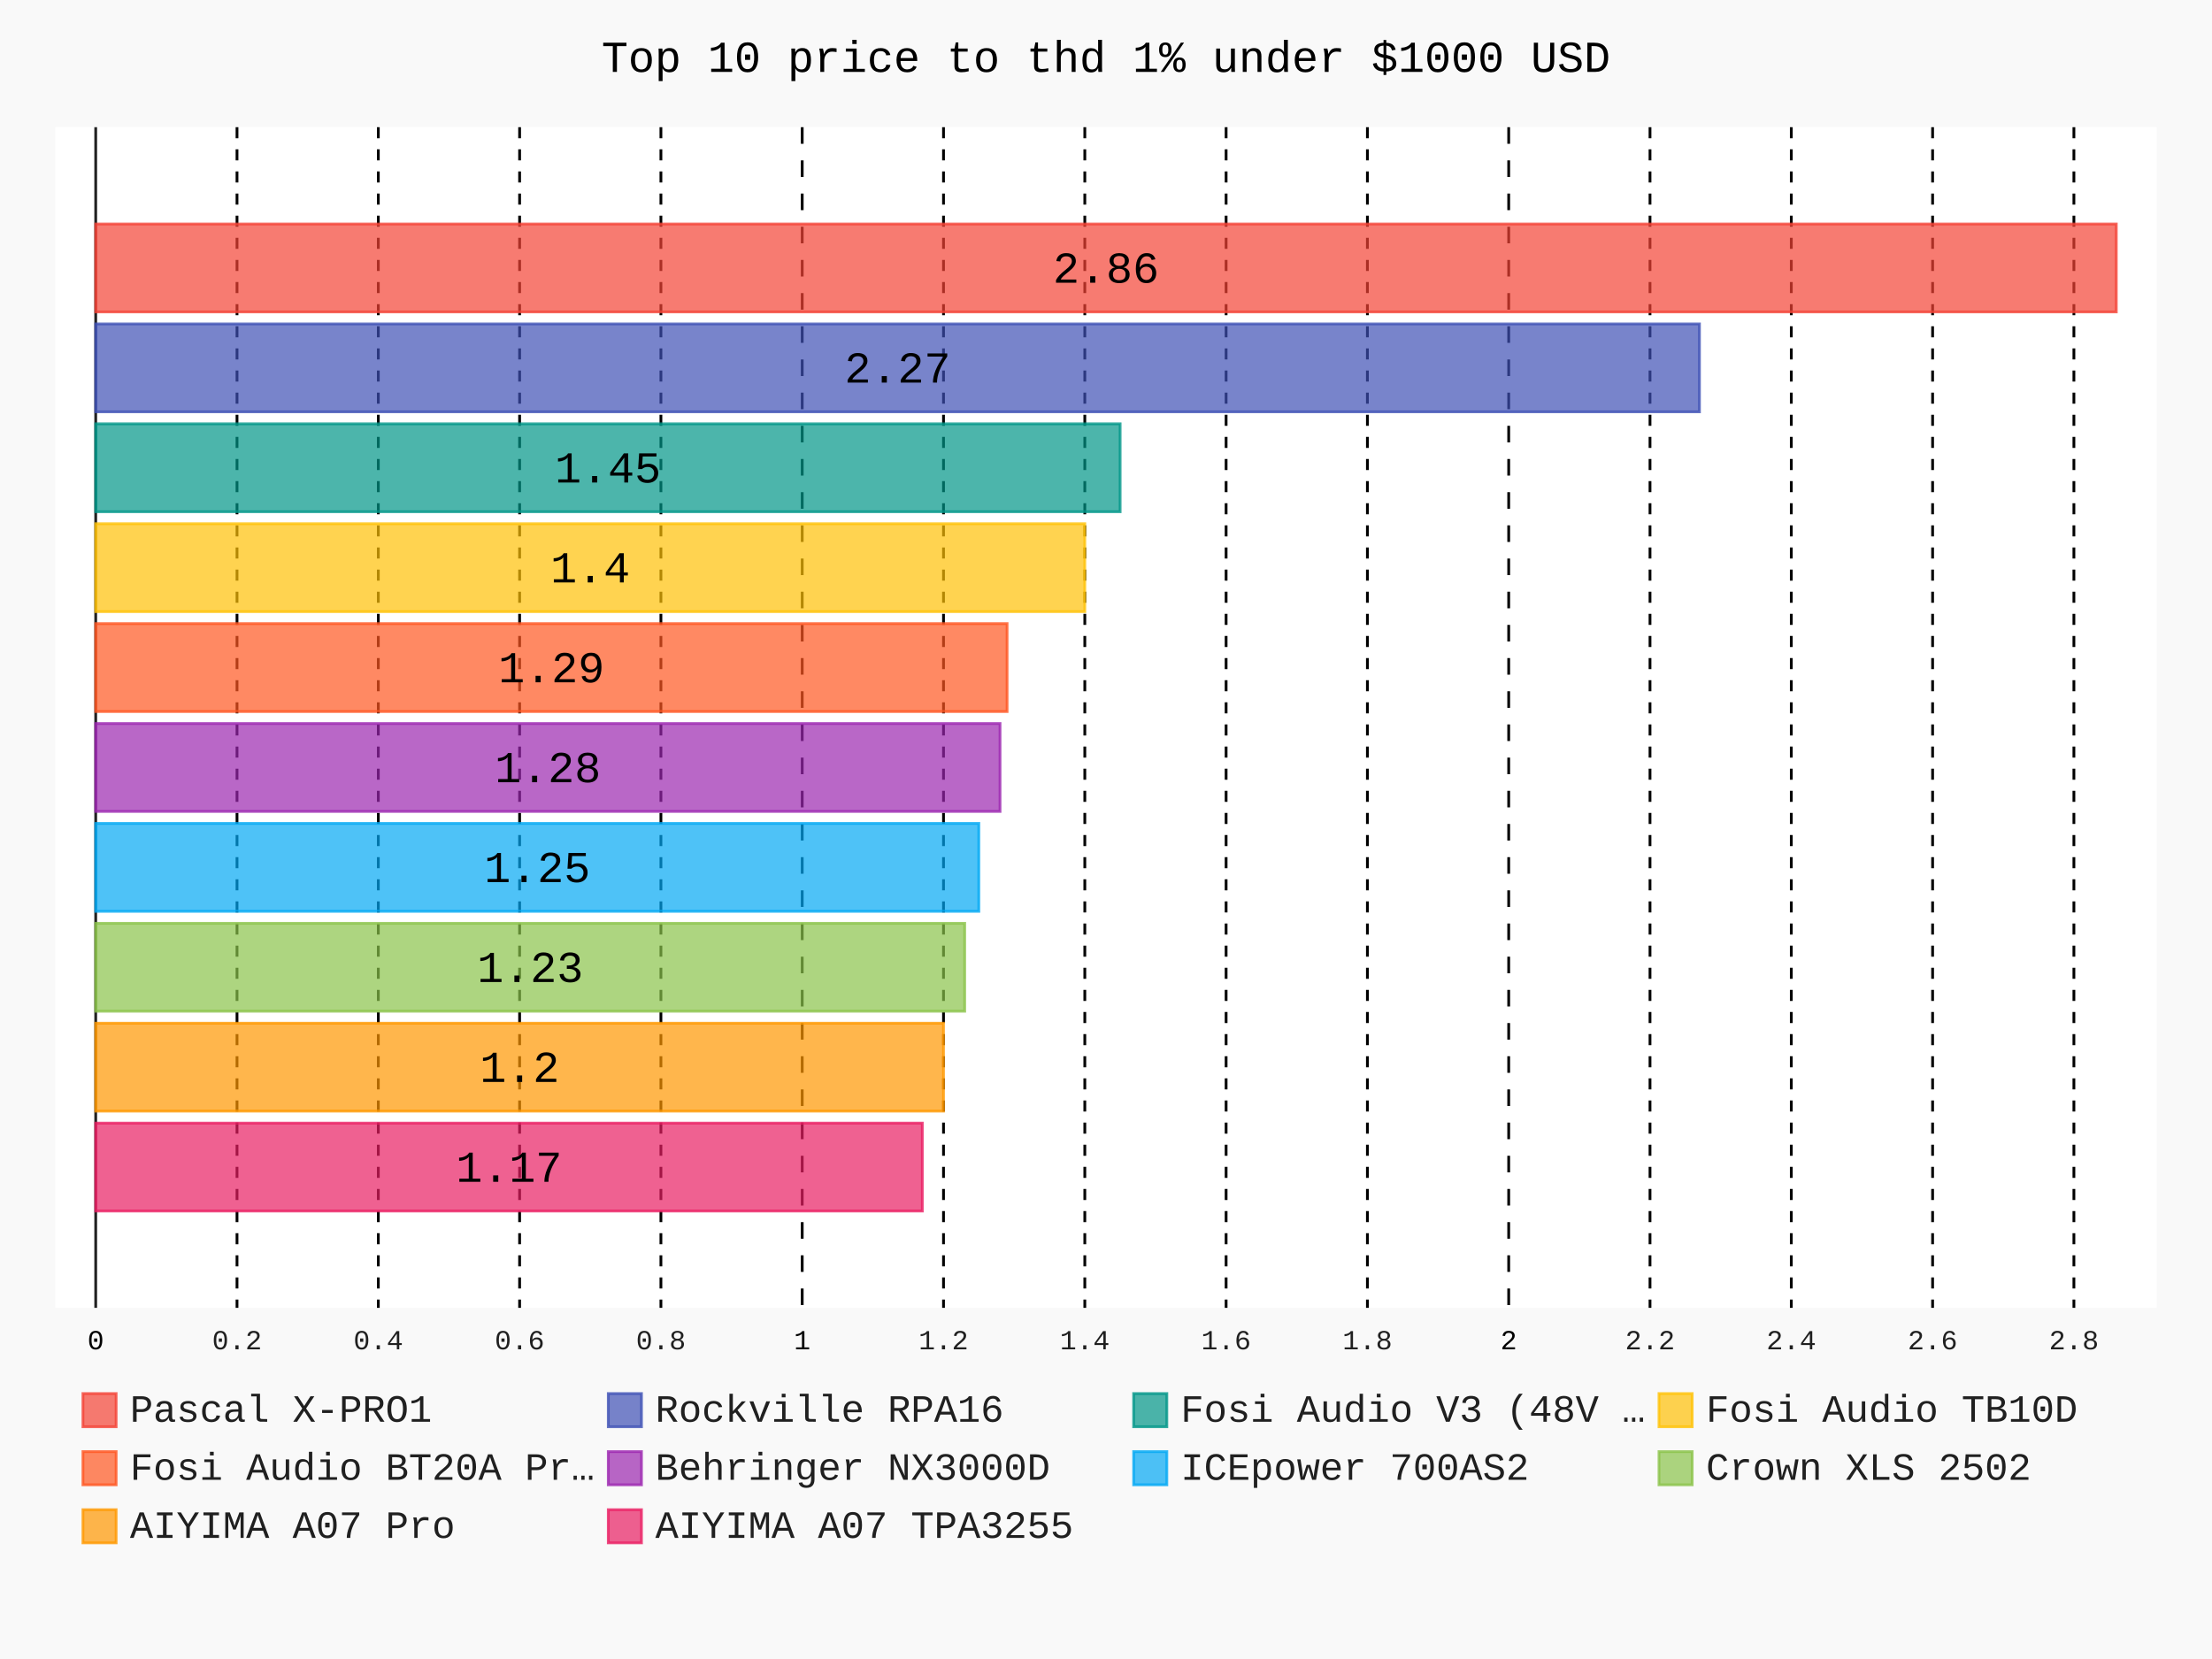
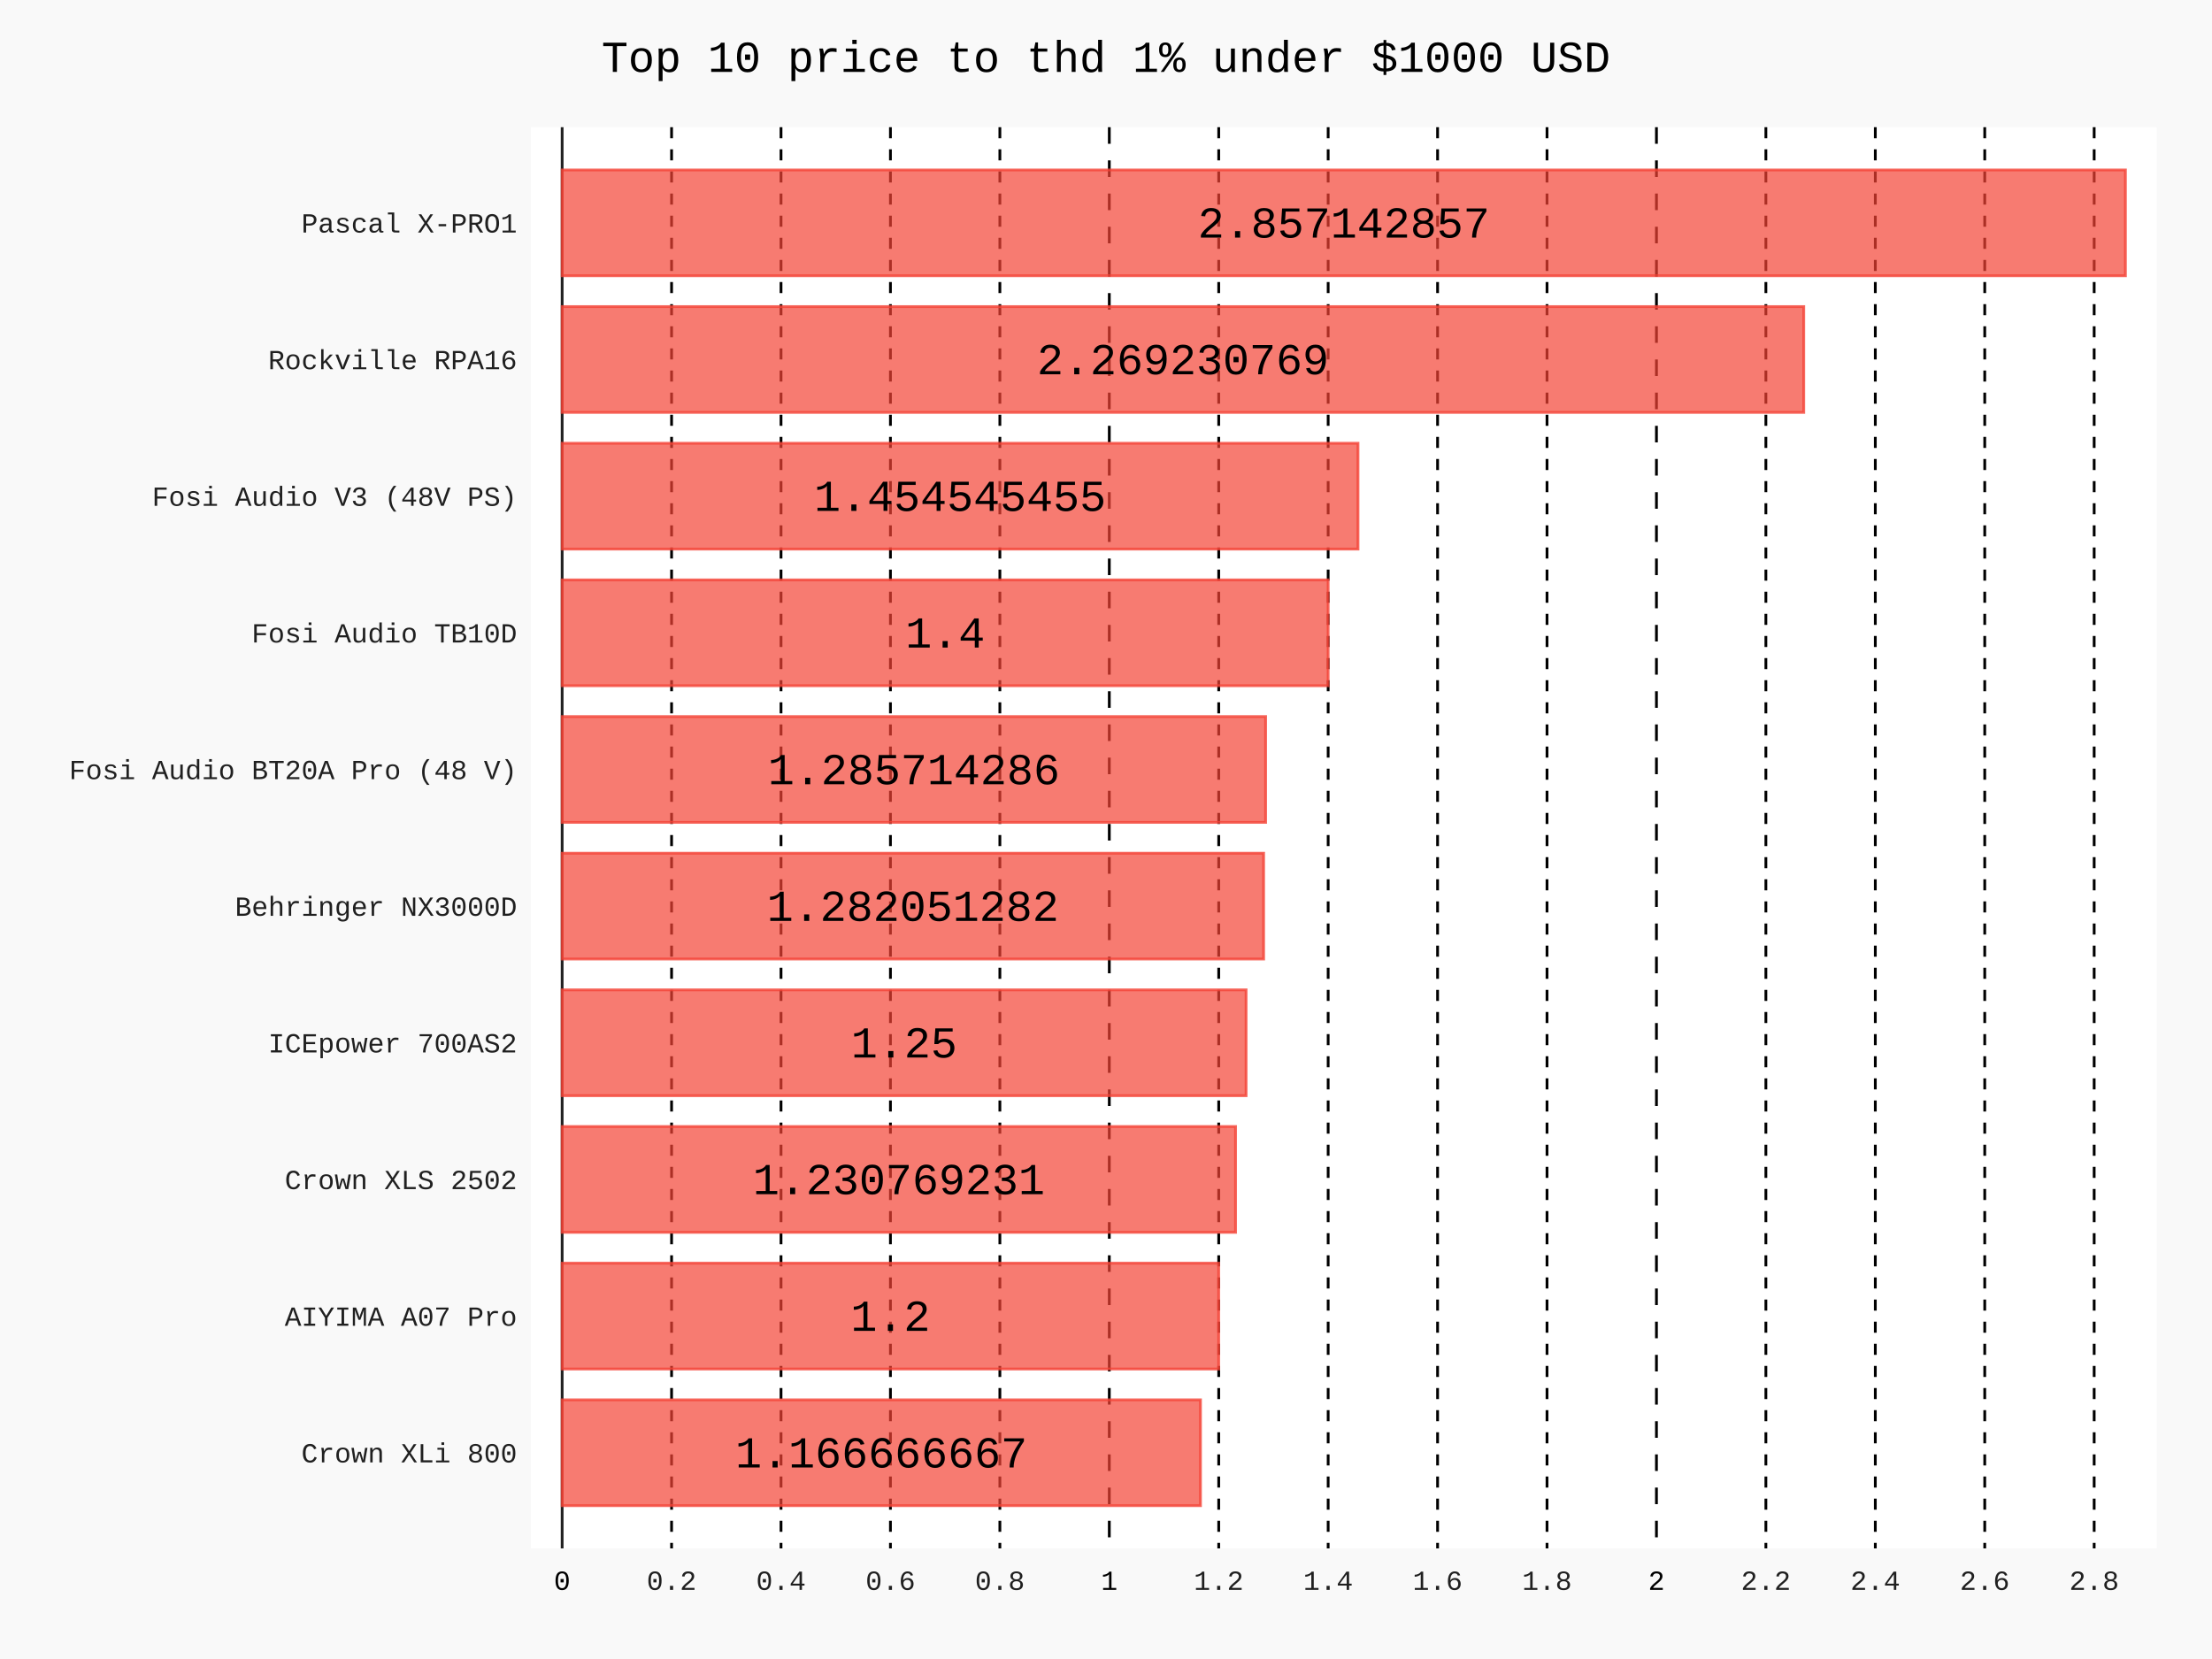
- <svg xmlns="http://www.w3.org/2000/svg" id="chart-aa29a9f0-06e6-412e-9ee0-ce085a791b9f" class="pygal-chart" viewBox="0 0 800 600">
+ <svg xmlns="http://www.w3.org/2000/svg" id="chart-ef578c76-52ea-4d24-8520-3895d2432386" class="pygal-chart" viewBox="0 0 800 600">
  <defs>
-     <style type="text/css">#chart-aa29a9f0-06e6-412e-9ee0-ce085a791b9f{-webkit-user-select:none;-webkit-font-smoothing:antialiased;font-family:Consolas,"Liberation Mono",Menlo,Courier,monospace}#chart-aa29a9f0-06e6-412e-9ee0-ce085a791b9f .title{font-family:Consolas,"Liberation Mono",Menlo,Courier,monospace;font-size:16px}#chart-aa29a9f0-06e6-412e-9ee0-ce085a791b9f .legends .legend text{font-family:Consolas,"Liberation Mono",Menlo,Courier,monospace;font-size:14px}#chart-aa29a9f0-06e6-412e-9ee0-ce085a791b9f .axis text{font-family:Consolas,"Liberation Mono",Menlo,Courier,monospace;font-size:10px}#chart-aa29a9f0-06e6-412e-9ee0-ce085a791b9f .axis text.major{font-family:Consolas,"Liberation Mono",Menlo,Courier,monospace;font-size:10px}#chart-aa29a9f0-06e6-412e-9ee0-ce085a791b9f .text-overlay text.value{font-family:Consolas,"Liberation Mono",Menlo,Courier,monospace;font-size:16px}#chart-aa29a9f0-06e6-412e-9ee0-ce085a791b9f .text-overlay text.label{font-family:Consolas,"Liberation Mono",Menlo,Courier,monospace;font-size:10px}#chart-aa29a9f0-06e6-412e-9ee0-ce085a791b9f .tooltip{font-family:Consolas,"Liberation Mono",Menlo,Courier,monospace;font-size:14px}#chart-aa29a9f0-06e6-412e-9ee0-ce085a791b9f text.no_data{font-family:Consolas,"Liberation Mono",Menlo,Courier,monospace;font-size:64px}
- #chart-aa29a9f0-06e6-412e-9ee0-ce085a791b9f{background-color:rgba(249,249,249,1)}#chart-aa29a9f0-06e6-412e-9ee0-ce085a791b9f path,#chart-aa29a9f0-06e6-412e-9ee0-ce085a791b9f line,#chart-aa29a9f0-06e6-412e-9ee0-ce085a791b9f rect,#chart-aa29a9f0-06e6-412e-9ee0-ce085a791b9f circle{-webkit-transition:150ms;-moz-transition:150ms;transition:150ms}#chart-aa29a9f0-06e6-412e-9ee0-ce085a791b9f .graph &gt; .background{fill:rgba(249,249,249,1)}#chart-aa29a9f0-06e6-412e-9ee0-ce085a791b9f .plot &gt; .background{fill:rgba(255,255,255,1)}#chart-aa29a9f0-06e6-412e-9ee0-ce085a791b9f .graph{fill:rgba(0,0,0,.87)}#chart-aa29a9f0-06e6-412e-9ee0-ce085a791b9f text.no_data{fill:rgba(0,0,0,1)}#chart-aa29a9f0-06e6-412e-9ee0-ce085a791b9f .title{fill:rgba(0,0,0,1)}#chart-aa29a9f0-06e6-412e-9ee0-ce085a791b9f .legends .legend text{fill:rgba(0,0,0,.87)}#chart-aa29a9f0-06e6-412e-9ee0-ce085a791b9f .legends .legend:hover text{fill:rgba(0,0,0,1)}#chart-aa29a9f0-06e6-412e-9ee0-ce085a791b9f .axis .line{stroke:rgba(0,0,0,1)}#chart-aa29a9f0-06e6-412e-9ee0-ce085a791b9f .axis .guide.line{stroke:rgba(0,0,0,.54)}#chart-aa29a9f0-06e6-412e-9ee0-ce085a791b9f .axis .major.line{stroke:rgba(0,0,0,.87)}#chart-aa29a9f0-06e6-412e-9ee0-ce085a791b9f .axis text.major{fill:rgba(0,0,0,1)}#chart-aa29a9f0-06e6-412e-9ee0-ce085a791b9f .axis.y .guides:hover .guide.line,#chart-aa29a9f0-06e6-412e-9ee0-ce085a791b9f .line-graph .axis.x .guides:hover .guide.line,#chart-aa29a9f0-06e6-412e-9ee0-ce085a791b9f .stackedline-graph .axis.x .guides:hover .guide.line,#chart-aa29a9f0-06e6-412e-9ee0-ce085a791b9f .xy-graph .axis.x .guides:hover .guide.line{stroke:rgba(0,0,0,1)}#chart-aa29a9f0-06e6-412e-9ee0-ce085a791b9f .axis .guides:hover text{fill:rgba(0,0,0,1)}#chart-aa29a9f0-06e6-412e-9ee0-ce085a791b9f .reactive{fill-opacity:.7;stroke-opacity:.8;stroke-width:1}#chart-aa29a9f0-06e6-412e-9ee0-ce085a791b9f .ci{stroke:rgba(0,0,0,.87)}#chart-aa29a9f0-06e6-412e-9ee0-ce085a791b9f .reactive.active,#chart-aa29a9f0-06e6-412e-9ee0-ce085a791b9f .active .reactive{fill-opacity:.8;stroke-opacity:.9;stroke-width:4}#chart-aa29a9f0-06e6-412e-9ee0-ce085a791b9f .ci .reactive.active{stroke-width:1.5}#chart-aa29a9f0-06e6-412e-9ee0-ce085a791b9f .series text{fill:rgba(0,0,0,1)}#chart-aa29a9f0-06e6-412e-9ee0-ce085a791b9f .tooltip rect{fill:rgba(255,255,255,1);stroke:rgba(0,0,0,1);-webkit-transition:opacity 150ms;-moz-transition:opacity 150ms;transition:opacity 150ms}#chart-aa29a9f0-06e6-412e-9ee0-ce085a791b9f .tooltip .label{fill:rgba(0,0,0,.87)}#chart-aa29a9f0-06e6-412e-9ee0-ce085a791b9f .tooltip .label{fill:rgba(0,0,0,.87)}#chart-aa29a9f0-06e6-412e-9ee0-ce085a791b9f .tooltip .legend{font-size:.8em;fill:rgba(0,0,0,.54)}#chart-aa29a9f0-06e6-412e-9ee0-ce085a791b9f .tooltip .x_label{font-size:.6em;fill:rgba(0,0,0,1)}#chart-aa29a9f0-06e6-412e-9ee0-ce085a791b9f .tooltip .xlink{font-size:.5em;text-decoration:underline}#chart-aa29a9f0-06e6-412e-9ee0-ce085a791b9f .tooltip .value{font-size:1.5em}#chart-aa29a9f0-06e6-412e-9ee0-ce085a791b9f .bound{font-size:.5em}#chart-aa29a9f0-06e6-412e-9ee0-ce085a791b9f .max-value{font-size:.75em;fill:rgba(0,0,0,.54)}#chart-aa29a9f0-06e6-412e-9ee0-ce085a791b9f .map-element{fill:rgba(255,255,255,1);stroke:rgba(0,0,0,.54) !important}#chart-aa29a9f0-06e6-412e-9ee0-ce085a791b9f .map-element .reactive{fill-opacity:inherit;stroke-opacity:inherit}#chart-aa29a9f0-06e6-412e-9ee0-ce085a791b9f .color-0,#chart-aa29a9f0-06e6-412e-9ee0-ce085a791b9f .color-0 a:visited{stroke:#F44336;fill:#F44336}#chart-aa29a9f0-06e6-412e-9ee0-ce085a791b9f .color-1,#chart-aa29a9f0-06e6-412e-9ee0-ce085a791b9f .color-1 a:visited{stroke:#3F51B5;fill:#3F51B5}#chart-aa29a9f0-06e6-412e-9ee0-ce085a791b9f .color-2,#chart-aa29a9f0-06e6-412e-9ee0-ce085a791b9f .color-2 a:visited{stroke:#009688;fill:#009688}#chart-aa29a9f0-06e6-412e-9ee0-ce085a791b9f .color-3,#chart-aa29a9f0-06e6-412e-9ee0-ce085a791b9f .color-3 a:visited{stroke:#FFC107;fill:#FFC107}#chart-aa29a9f0-06e6-412e-9ee0-ce085a791b9f .color-4,#chart-aa29a9f0-06e6-412e-9ee0-ce085a791b9f .color-4 a:visited{stroke:#FF5722;fill:#FF5722}#chart-aa29a9f0-06e6-412e-9ee0-ce085a791b9f .color-5,#chart-aa29a9f0-06e6-412e-9ee0-ce085a791b9f .color-5 a:visited{stroke:#9C27B0;fill:#9C27B0}#chart-aa29a9f0-06e6-412e-9ee0-ce085a791b9f .color-6,#chart-aa29a9f0-06e6-412e-9ee0-ce085a791b9f .color-6 a:visited{stroke:#03A9F4;fill:#03A9F4}#chart-aa29a9f0-06e6-412e-9ee0-ce085a791b9f .color-7,#chart-aa29a9f0-06e6-412e-9ee0-ce085a791b9f .color-7 a:visited{stroke:#8BC34A;fill:#8BC34A}#chart-aa29a9f0-06e6-412e-9ee0-ce085a791b9f .color-8,#chart-aa29a9f0-06e6-412e-9ee0-ce085a791b9f .color-8 a:visited{stroke:#FF9800;fill:#FF9800}#chart-aa29a9f0-06e6-412e-9ee0-ce085a791b9f .color-9,#chart-aa29a9f0-06e6-412e-9ee0-ce085a791b9f .color-9 a:visited{stroke:#E91E63;fill:#E91E63}#chart-aa29a9f0-06e6-412e-9ee0-ce085a791b9f .text-overlay .color-0 text{fill:black}#chart-aa29a9f0-06e6-412e-9ee0-ce085a791b9f .text-overlay .color-1 text{fill:black}#chart-aa29a9f0-06e6-412e-9ee0-ce085a791b9f .text-overlay .color-2 text{fill:black}#chart-aa29a9f0-06e6-412e-9ee0-ce085a791b9f .text-overlay .color-3 text{fill:black}#chart-aa29a9f0-06e6-412e-9ee0-ce085a791b9f .text-overlay .color-4 text{fill:black}#chart-aa29a9f0-06e6-412e-9ee0-ce085a791b9f .text-overlay .color-5 text{fill:black}#chart-aa29a9f0-06e6-412e-9ee0-ce085a791b9f .text-overlay .color-6 text{fill:black}#chart-aa29a9f0-06e6-412e-9ee0-ce085a791b9f .text-overlay .color-7 text{fill:black}#chart-aa29a9f0-06e6-412e-9ee0-ce085a791b9f .text-overlay .color-8 text{fill:black}#chart-aa29a9f0-06e6-412e-9ee0-ce085a791b9f .text-overlay .color-9 text{fill:black}
- #chart-aa29a9f0-06e6-412e-9ee0-ce085a791b9f text.no_data{text-anchor:middle}#chart-aa29a9f0-06e6-412e-9ee0-ce085a791b9f .guide.line{fill:none}#chart-aa29a9f0-06e6-412e-9ee0-ce085a791b9f .centered{text-anchor:middle}#chart-aa29a9f0-06e6-412e-9ee0-ce085a791b9f .title{text-anchor:middle}#chart-aa29a9f0-06e6-412e-9ee0-ce085a791b9f .legends .legend text{fill-opacity:1}#chart-aa29a9f0-06e6-412e-9ee0-ce085a791b9f .axis.x text{text-anchor:middle}#chart-aa29a9f0-06e6-412e-9ee0-ce085a791b9f .axis.x:not(.web) text[transform]{text-anchor:start}#chart-aa29a9f0-06e6-412e-9ee0-ce085a791b9f .axis.x:not(.web) text[transform].backwards{text-anchor:end}#chart-aa29a9f0-06e6-412e-9ee0-ce085a791b9f .axis.y text{text-anchor:end}#chart-aa29a9f0-06e6-412e-9ee0-ce085a791b9f .axis.y text[transform].backwards{text-anchor:start}#chart-aa29a9f0-06e6-412e-9ee0-ce085a791b9f .axis.y2 text{text-anchor:start}#chart-aa29a9f0-06e6-412e-9ee0-ce085a791b9f .axis.y2 text[transform].backwards{text-anchor:end}#chart-aa29a9f0-06e6-412e-9ee0-ce085a791b9f .axis .guide.line{stroke-dasharray:4,4;stroke:black}#chart-aa29a9f0-06e6-412e-9ee0-ce085a791b9f .axis .major.guide.line{stroke-dasharray:6,6;stroke:black}#chart-aa29a9f0-06e6-412e-9ee0-ce085a791b9f .horizontal .axis.y .guide.line,#chart-aa29a9f0-06e6-412e-9ee0-ce085a791b9f .horizontal .axis.y2 .guide.line,#chart-aa29a9f0-06e6-412e-9ee0-ce085a791b9f .vertical .axis.x .guide.line{opacity:0}#chart-aa29a9f0-06e6-412e-9ee0-ce085a791b9f .horizontal .axis.always_show .guide.line,#chart-aa29a9f0-06e6-412e-9ee0-ce085a791b9f .vertical .axis.always_show .guide.line{opacity:1 !important}#chart-aa29a9f0-06e6-412e-9ee0-ce085a791b9f .axis.y .guides:hover .guide.line,#chart-aa29a9f0-06e6-412e-9ee0-ce085a791b9f .axis.y2 .guides:hover .guide.line,#chart-aa29a9f0-06e6-412e-9ee0-ce085a791b9f .axis.x .guides:hover .guide.line{opacity:1}#chart-aa29a9f0-06e6-412e-9ee0-ce085a791b9f .axis .guides:hover text{opacity:1}#chart-aa29a9f0-06e6-412e-9ee0-ce085a791b9f .nofill{fill:none}#chart-aa29a9f0-06e6-412e-9ee0-ce085a791b9f .subtle-fill{fill-opacity:.2}#chart-aa29a9f0-06e6-412e-9ee0-ce085a791b9f .dot{stroke-width:1px;fill-opacity:1;stroke-opacity:1}#chart-aa29a9f0-06e6-412e-9ee0-ce085a791b9f .dot.active{stroke-width:5px}#chart-aa29a9f0-06e6-412e-9ee0-ce085a791b9f .dot.negative{fill:transparent}#chart-aa29a9f0-06e6-412e-9ee0-ce085a791b9f text,#chart-aa29a9f0-06e6-412e-9ee0-ce085a791b9f tspan{stroke:none !important}#chart-aa29a9f0-06e6-412e-9ee0-ce085a791b9f .series text.active{opacity:1}#chart-aa29a9f0-06e6-412e-9ee0-ce085a791b9f .tooltip rect{fill-opacity:.95;stroke-width:.5}#chart-aa29a9f0-06e6-412e-9ee0-ce085a791b9f .tooltip text{fill-opacity:1}#chart-aa29a9f0-06e6-412e-9ee0-ce085a791b9f .showable{visibility:hidden}#chart-aa29a9f0-06e6-412e-9ee0-ce085a791b9f .showable.shown{visibility:visible}#chart-aa29a9f0-06e6-412e-9ee0-ce085a791b9f .gauge-background{fill:rgba(229,229,229,1);stroke:none}#chart-aa29a9f0-06e6-412e-9ee0-ce085a791b9f .bg-lines{stroke:rgba(249,249,249,1);stroke-width:2px}</style>
+     <style type="text/css">#chart-ef578c76-52ea-4d24-8520-3895d2432386{-webkit-user-select:none;-webkit-font-smoothing:antialiased;font-family:Consolas,"Liberation Mono",Menlo,Courier,monospace}#chart-ef578c76-52ea-4d24-8520-3895d2432386 .title{font-family:Consolas,"Liberation Mono",Menlo,Courier,monospace;font-size:16px}#chart-ef578c76-52ea-4d24-8520-3895d2432386 .legends .legend text{font-family:Consolas,"Liberation Mono",Menlo,Courier,monospace;font-size:14px}#chart-ef578c76-52ea-4d24-8520-3895d2432386 .axis text{font-family:Consolas,"Liberation Mono",Menlo,Courier,monospace;font-size:10px}#chart-ef578c76-52ea-4d24-8520-3895d2432386 .axis text.major{font-family:Consolas,"Liberation Mono",Menlo,Courier,monospace;font-size:10px}#chart-ef578c76-52ea-4d24-8520-3895d2432386 .text-overlay text.value{font-family:Consolas,"Liberation Mono",Menlo,Courier,monospace;font-size:16px}#chart-ef578c76-52ea-4d24-8520-3895d2432386 .text-overlay text.label{font-family:Consolas,"Liberation Mono",Menlo,Courier,monospace;font-size:10px}#chart-ef578c76-52ea-4d24-8520-3895d2432386 .tooltip{font-family:Consolas,"Liberation Mono",Menlo,Courier,monospace;font-size:14px}#chart-ef578c76-52ea-4d24-8520-3895d2432386 text.no_data{font-family:Consolas,"Liberation Mono",Menlo,Courier,monospace;font-size:64px}
+ #chart-ef578c76-52ea-4d24-8520-3895d2432386{background-color:rgba(249,249,249,1)}#chart-ef578c76-52ea-4d24-8520-3895d2432386 path,#chart-ef578c76-52ea-4d24-8520-3895d2432386 line,#chart-ef578c76-52ea-4d24-8520-3895d2432386 rect,#chart-ef578c76-52ea-4d24-8520-3895d2432386 circle{-webkit-transition:150ms;-moz-transition:150ms;transition:150ms}#chart-ef578c76-52ea-4d24-8520-3895d2432386 .graph &gt; .background{fill:rgba(249,249,249,1)}#chart-ef578c76-52ea-4d24-8520-3895d2432386 .plot &gt; .background{fill:rgba(255,255,255,1)}#chart-ef578c76-52ea-4d24-8520-3895d2432386 .graph{fill:rgba(0,0,0,.87)}#chart-ef578c76-52ea-4d24-8520-3895d2432386 text.no_data{fill:rgba(0,0,0,1)}#chart-ef578c76-52ea-4d24-8520-3895d2432386 .title{fill:rgba(0,0,0,1)}#chart-ef578c76-52ea-4d24-8520-3895d2432386 .legends .legend text{fill:rgba(0,0,0,.87)}#chart-ef578c76-52ea-4d24-8520-3895d2432386 .legends .legend:hover text{fill:rgba(0,0,0,1)}#chart-ef578c76-52ea-4d24-8520-3895d2432386 .axis .line{stroke:rgba(0,0,0,1)}#chart-ef578c76-52ea-4d24-8520-3895d2432386 .axis .guide.line{stroke:rgba(0,0,0,.54)}#chart-ef578c76-52ea-4d24-8520-3895d2432386 .axis .major.line{stroke:rgba(0,0,0,.87)}#chart-ef578c76-52ea-4d24-8520-3895d2432386 .axis text.major{fill:rgba(0,0,0,1)}#chart-ef578c76-52ea-4d24-8520-3895d2432386 .axis.y .guides:hover .guide.line,#chart-ef578c76-52ea-4d24-8520-3895d2432386 .line-graph .axis.x .guides:hover .guide.line,#chart-ef578c76-52ea-4d24-8520-3895d2432386 .stackedline-graph .axis.x .guides:hover .guide.line,#chart-ef578c76-52ea-4d24-8520-3895d2432386 .xy-graph .axis.x .guides:hover .guide.line{stroke:rgba(0,0,0,1)}#chart-ef578c76-52ea-4d24-8520-3895d2432386 .axis .guides:hover text{fill:rgba(0,0,0,1)}#chart-ef578c76-52ea-4d24-8520-3895d2432386 .reactive{fill-opacity:.7;stroke-opacity:.8;stroke-width:1}#chart-ef578c76-52ea-4d24-8520-3895d2432386 .ci{stroke:rgba(0,0,0,.87)}#chart-ef578c76-52ea-4d24-8520-3895d2432386 .reactive.active,#chart-ef578c76-52ea-4d24-8520-3895d2432386 .active .reactive{fill-opacity:.8;stroke-opacity:.9;stroke-width:4}#chart-ef578c76-52ea-4d24-8520-3895d2432386 .ci .reactive.active{stroke-width:1.5}#chart-ef578c76-52ea-4d24-8520-3895d2432386 .series text{fill:rgba(0,0,0,1)}#chart-ef578c76-52ea-4d24-8520-3895d2432386 .tooltip rect{fill:rgba(255,255,255,1);stroke:rgba(0,0,0,1);-webkit-transition:opacity 150ms;-moz-transition:opacity 150ms;transition:opacity 150ms}#chart-ef578c76-52ea-4d24-8520-3895d2432386 .tooltip .label{fill:rgba(0,0,0,.87)}#chart-ef578c76-52ea-4d24-8520-3895d2432386 .tooltip .label{fill:rgba(0,0,0,.87)}#chart-ef578c76-52ea-4d24-8520-3895d2432386 .tooltip .legend{font-size:.8em;fill:rgba(0,0,0,.54)}#chart-ef578c76-52ea-4d24-8520-3895d2432386 .tooltip .x_label{font-size:.6em;fill:rgba(0,0,0,1)}#chart-ef578c76-52ea-4d24-8520-3895d2432386 .tooltip .xlink{font-size:.5em;text-decoration:underline}#chart-ef578c76-52ea-4d24-8520-3895d2432386 .tooltip .value{font-size:1.5em}#chart-ef578c76-52ea-4d24-8520-3895d2432386 .bound{font-size:.5em}#chart-ef578c76-52ea-4d24-8520-3895d2432386 .max-value{font-size:.75em;fill:rgba(0,0,0,.54)}#chart-ef578c76-52ea-4d24-8520-3895d2432386 .map-element{fill:rgba(255,255,255,1);stroke:rgba(0,0,0,.54) !important}#chart-ef578c76-52ea-4d24-8520-3895d2432386 .map-element .reactive{fill-opacity:inherit;stroke-opacity:inherit}#chart-ef578c76-52ea-4d24-8520-3895d2432386 .color-0,#chart-ef578c76-52ea-4d24-8520-3895d2432386 .color-0 a:visited{stroke:#F44336;fill:#F44336}#chart-ef578c76-52ea-4d24-8520-3895d2432386 .text-overlay .color-0 text{fill:black}
+ #chart-ef578c76-52ea-4d24-8520-3895d2432386 text.no_data{text-anchor:middle}#chart-ef578c76-52ea-4d24-8520-3895d2432386 .guide.line{fill:none}#chart-ef578c76-52ea-4d24-8520-3895d2432386 .centered{text-anchor:middle}#chart-ef578c76-52ea-4d24-8520-3895d2432386 .title{text-anchor:middle}#chart-ef578c76-52ea-4d24-8520-3895d2432386 .legends .legend text{fill-opacity:1}#chart-ef578c76-52ea-4d24-8520-3895d2432386 .axis.x text{text-anchor:middle}#chart-ef578c76-52ea-4d24-8520-3895d2432386 .axis.x:not(.web) text[transform]{text-anchor:start}#chart-ef578c76-52ea-4d24-8520-3895d2432386 .axis.x:not(.web) text[transform].backwards{text-anchor:end}#chart-ef578c76-52ea-4d24-8520-3895d2432386 .axis.y text{text-anchor:end}#chart-ef578c76-52ea-4d24-8520-3895d2432386 .axis.y text[transform].backwards{text-anchor:start}#chart-ef578c76-52ea-4d24-8520-3895d2432386 .axis.y2 text{text-anchor:start}#chart-ef578c76-52ea-4d24-8520-3895d2432386 .axis.y2 text[transform].backwards{text-anchor:end}#chart-ef578c76-52ea-4d24-8520-3895d2432386 .axis .guide.line{stroke-dasharray:4,4;stroke:black}#chart-ef578c76-52ea-4d24-8520-3895d2432386 .axis .major.guide.line{stroke-dasharray:6,6;stroke:black}#chart-ef578c76-52ea-4d24-8520-3895d2432386 .horizontal .axis.y .guide.line,#chart-ef578c76-52ea-4d24-8520-3895d2432386 .horizontal .axis.y2 .guide.line,#chart-ef578c76-52ea-4d24-8520-3895d2432386 .vertical .axis.x .guide.line{opacity:0}#chart-ef578c76-52ea-4d24-8520-3895d2432386 .horizontal .axis.always_show .guide.line,#chart-ef578c76-52ea-4d24-8520-3895d2432386 .vertical .axis.always_show .guide.line{opacity:1 !important}#chart-ef578c76-52ea-4d24-8520-3895d2432386 .axis.y .guides:hover .guide.line,#chart-ef578c76-52ea-4d24-8520-3895d2432386 .axis.y2 .guides:hover .guide.line,#chart-ef578c76-52ea-4d24-8520-3895d2432386 .axis.x .guides:hover .guide.line{opacity:1}#chart-ef578c76-52ea-4d24-8520-3895d2432386 .axis .guides:hover text{opacity:1}#chart-ef578c76-52ea-4d24-8520-3895d2432386 .nofill{fill:none}#chart-ef578c76-52ea-4d24-8520-3895d2432386 .subtle-fill{fill-opacity:.2}#chart-ef578c76-52ea-4d24-8520-3895d2432386 .dot{stroke-width:1px;fill-opacity:1;stroke-opacity:1}#chart-ef578c76-52ea-4d24-8520-3895d2432386 .dot.active{stroke-width:5px}#chart-ef578c76-52ea-4d24-8520-3895d2432386 .dot.negative{fill:transparent}#chart-ef578c76-52ea-4d24-8520-3895d2432386 text,#chart-ef578c76-52ea-4d24-8520-3895d2432386 tspan{stroke:none !important}#chart-ef578c76-52ea-4d24-8520-3895d2432386 .series text.active{opacity:1}#chart-ef578c76-52ea-4d24-8520-3895d2432386 .tooltip rect{fill-opacity:.95;stroke-width:.5}#chart-ef578c76-52ea-4d24-8520-3895d2432386 .tooltip text{fill-opacity:1}#chart-ef578c76-52ea-4d24-8520-3895d2432386 .showable{visibility:hidden}#chart-ef578c76-52ea-4d24-8520-3895d2432386 .showable.shown{visibility:visible}#chart-ef578c76-52ea-4d24-8520-3895d2432386 .gauge-background{fill:rgba(229,229,229,1);stroke:none}#chart-ef578c76-52ea-4d24-8520-3895d2432386 .bg-lines{stroke:rgba(249,249,249,1);stroke-width:2px}</style>
  </defs>
  <g class="graph horizontalbar-graph horizontal">
    <rect x="0" y="0" width="800" height="600" class="background" />
-     <g transform="translate(20, 46)" class="plot">
-       <rect x="0" y="0" width="760" height="427.0" class="background" />
+     <g transform="translate(192, 46)" class="plot">
+       <rect x="0" y="0" width="588.0" height="514" class="background" />
+       <g class="axis y">
+         <g class="guides">
+           <text x="-5" y="482.904" class="">Crown XLi 800</text>
+         </g>
+         <g class="guides">
+           <text x="-5" y="433.481" class="">AIYIMA A07 Pro</text>
+         </g>
+         <g class="guides">
+           <text x="-5" y="384.058" class="">Crown XLS 2502</text>
+         </g>
+         <g class="guides">
+           <text x="-5" y="334.635" class="">ICEpower 700AS2</text>
+         </g>
+         <g class="guides">
+           <text x="-5" y="285.212" class="">Behringer NX3000D</text>
+         </g>
+         <g class="guides">
+           <text x="-5" y="235.788" class="">Fosi Audio BT20A Pro (48 V)</text>
+         </g>
+         <g class="guides">
+           <text x="-5" y="186.365" class="">Fosi Audio TB10D</text>
+         </g>
+         <g class="guides">
+           <text x="-5" y="136.942" class="">Fosi Audio V3 (48V PS)</text>
+         </g>
+         <g class="guides">
+           <text x="-5" y="87.519" class="">Rockville RPA16</text>
+         </g>
+         <g class="guides">
+           <text x="-5" y="38.096" class="">Pascal X-PRO1</text>
+         </g>
+       </g>
      <g class="axis x always_show">
        <g class="guides">
-           <path d="M14.615 0 v427" class="axis major line" />
-           <text x="14.615" y="442.0" class="major">0</text>
+           <path d="M11.308 0 v514" class="axis major line" />
+           <text x="11.308" y="529.0" class="major">0</text>
        </g>
        <g class="guides">
-           <path d="M65.718 0 v427" class="guide line" />
-           <text x="65.718" y="442.0" class="">0.2</text>
+           <path d="M50.885 0 v514" class="guide line" />
+           <text x="50.885" y="529.0" class="">0.2</text>
        </g>
        <g class="guides">
-           <path d="M116.821 0 v427" class="guide line" />
-           <text x="116.821" y="442.0" class="">0.4</text>
+           <path d="M90.462 0 v514" class="guide line" />
+           <text x="90.462" y="529.0" class="">0.4</text>
        </g>
        <g class="guides">
-           <path d="M167.924 0 v427" class="guide line" />
-           <text x="167.924" y="442.0" class="">0.6</text>
+           <path d="M130.038 0 v514" class="guide line" />
+           <text x="130.038" y="529.0" class="">0.6</text>
        </g>
        <g class="guides">
-           <path d="M219.026 0 v427" class="guide line" />
-           <text x="219.026" y="442.0" class="">0.8</text>
+           <path d="M169.615 0 v514" class="guide line" />
+           <text x="169.615" y="529.0" class="">0.8</text>
        </g>
        <g class="guides">
-           <path d="M270.129 0 v427" class="major guide line" />
-           <text x="270.129" y="442.0" class="major">1</text>
+           <path d="M209.192 0 v514" class="major guide line" />
+           <text x="209.192" y="529.0" class="major">1</text>
        </g>
        <g class="guides">
-           <path d="M321.232 0 v427" class="guide line" />
-           <text x="321.232" y="442.0" class="">1.2</text>
+           <path d="M248.769 0 v514" class="guide line" />
+           <text x="248.769" y="529.0" class="">1.2</text>
        </g>
        <g class="guides">
-           <path d="M372.335 0 v427" class="guide line" />
-           <text x="372.335" y="442.0" class="">1.4</text>
+           <path d="M288.346 0 v514" class="guide line" />
+           <text x="288.346" y="529.0" class="">1.4</text>
        </g>
        <g class="guides">
-           <path d="M423.437 0 v427" class="guide line" />
-           <text x="423.437" y="442.0" class="">1.6</text>
+           <path d="M327.923 0 v514" class="guide line" />
+           <text x="327.923" y="529.0" class="">1.6</text>
        </g>
        <g class="guides">
-           <path d="M474.54 0 v427" class="guide line" />
-           <text x="474.54" y="442.0" class="">1.8</text>
+           <path d="M367.5 0 v514" class="guide line" />
+           <text x="367.5" y="529.0" class="">1.8</text>
        </g>
        <g class="guides">
-           <path d="M525.643 0 v427" class="major guide line" />
-           <text x="525.643" y="442.0" class="major">2</text>
+           <path d="M407.077 0 v514" class="major guide line" />
+           <text x="407.077" y="529.0" class="major">2</text>
        </g>
        <g class="guides">
-           <path d="M576.746 0 v427" class="guide line" />
-           <text x="576.746" y="442.0" class="">2.2</text>
+           <path d="M446.654 0 v514" class="guide line" />
+           <text x="446.654" y="529.0" class="">2.2</text>
        </g>
        <g class="guides">
-           <path d="M627.848 0 v427" class="guide line" />
-           <text x="627.848" y="442.0" class="">2.4</text>
+           <path d="M486.231 0 v514" class="guide line" />
+           <text x="486.231" y="529.0" class="">2.4</text>
        </g>
        <g class="guides">
-           <path d="M678.951 0 v427" class="guide line" />
-           <text x="678.951" y="442.0" class="">2.6</text>
+           <path d="M525.808 0 v514" class="guide line" />
+           <text x="525.808" y="529.0" class="">2.6</text>
        </g>
        <g class="guides">
-           <path d="M730.054 0 v427" class="guide line" />
-           <text x="730.054" y="442.0" class="">2.8</text>
-         </g>
-       </g>
-       <g class="series serie-9 color-9">
-         <g class="bars">
-           <g class="bar">
-             <rect x="14.615" y="360.191" rx="0" ry="0" width="298.951" height="31.795" class="rect reactive tooltip-trigger" />
-           </g>
-         </g>
-       </g>
-       <g class="series serie-8 color-8">
-         <g class="bars">
-           <g class="bar">
-             <rect x="14.615" y="324.06" rx="0" ry="0" width="306.616" height="31.795" class="rect reactive tooltip-trigger" />
-           </g>
-         </g>
-       </g>
-       <g class="series serie-7 color-7">
-         <g class="bars">
-           <g class="bar">
-             <rect x="14.615" y="287.929" rx="0" ry="0" width="314.282" height="31.795" class="rect reactive tooltip-trigger" />
-           </g>
-         </g>
-       </g>
-       <g class="series serie-6 color-6">
-         <g class="bars">
-           <g class="bar">
-             <rect x="14.615" y="251.799" rx="0" ry="0" width="319.392" height="31.795" class="rect reactive tooltip-trigger" />
-           </g>
-         </g>
-       </g>
-       <g class="series serie-5 color-5">
-         <g class="bars">
-           <g class="bar">
-             <rect x="14.615" y="215.668" rx="0" ry="0" width="327.058" height="31.795" class="rect reactive tooltip-trigger" />
-           </g>
-         </g>
-       </g>
-       <g class="series serie-4 color-4">
-         <g class="bars">
-           <g class="bar">
-             <rect x="14.615" y="179.537" rx="0" ry="0" width="329.613" height="31.795" class="rect reactive tooltip-trigger" />
-           </g>
-         </g>
-       </g>
-       <g class="series serie-3 color-3">
-         <g class="bars">
-           <g class="bar">
-             <rect x="14.615" y="143.406" rx="0" ry="0" width="357.719" height="31.795" class="rect reactive tooltip-trigger" />
-           </g>
-         </g>
-       </g>
-       <g class="series serie-2 color-2">
-         <g class="bars">
-           <g class="bar">
-             <rect x="14.615" y="107.276" rx="0" ry="0" width="370.495" height="31.795" class="rect reactive tooltip-trigger" />
-           </g>
-         </g>
-       </g>
-       <g class="series serie-1 color-1">
-         <g class="bars">
-           <g class="bar">
-             <rect x="14.615" y="71.145" rx="0" ry="0" width="580.016" height="31.795" class="rect reactive tooltip-trigger" />
-           </g>
+           <path d="M565.385 0 v514" class="guide line" />
+           <text x="565.385" y="529.0" class="">2.8</text>
        </g>
      </g>
      <g class="series serie-0 color-0">
        <g class="bars">
          <g class="bar">
-             <rect x="14.615" y="35.014" rx="0" ry="0" width="730.769" height="31.795" class="rect reactive tooltip-trigger" />
+             <rect x="11.308" y="460.267" rx="0" ry="0" width="230.865" height="38.273" class="rect reactive tooltip-trigger" />
+           </g>
+           <g class="bar">
+             <rect x="11.308" y="410.844" rx="0" ry="0" width="237.462" height="38.273" class="rect reactive tooltip-trigger" />
+           </g>
+           <g class="bar">
+             <rect x="11.308" y="361.421" rx="0" ry="0" width="243.55" height="38.273" class="rect reactive tooltip-trigger" />
+           </g>
+           <g class="bar">
+             <rect x="11.308" y="311.998" rx="0" ry="0" width="247.356" height="38.273" class="rect reactive tooltip-trigger" />
+           </g>
+           <g class="bar">
+             <rect x="11.308" y="262.575" rx="0" ry="0" width="253.698" height="38.273" class="rect reactive tooltip-trigger" />
+           </g>
+           <g class="bar">
+             <rect x="11.308" y="213.152" rx="0" ry="0" width="254.423" height="38.273" class="rect reactive tooltip-trigger" />
+           </g>
+           <g class="bar">
+             <rect x="11.308" y="163.729" rx="0" ry="0" width="277.038" height="38.273" class="rect reactive tooltip-trigger" />
+           </g>
+           <g class="bar">
+             <rect x="11.308" y="114.306" rx="0" ry="0" width="287.832" height="38.273" class="rect reactive tooltip-trigger" />
+           </g>
+           <g class="bar">
+             <rect x="11.308" y="64.883" rx="0" ry="0" width="449.046" height="38.273" class="rect reactive tooltip-trigger" />
+           </g>
+           <g class="bar">
+             <rect x="11.308" y="15.46" rx="0" ry="0" width="565.385" height="38.273" class="rect reactive tooltip-trigger" />
          </g>
        </g>
      </g>
    </g>
    <g class="titles">
      <text x="400.0" y="26" class="title plot_title">Top 10 price to thd 1% under $1000 USD</text>
    </g>
-     <g transform="translate(20, 46)" class="plot overlay">
-       <g class="series serie-9 color-9" />
-       <g class="series serie-8 color-8" />
-       <g class="series serie-7 color-7" />
-       <g class="series serie-6 color-6" />
-       <g class="series serie-5 color-5" />
-       <g class="series serie-4 color-4" />
-       <g class="series serie-3 color-3" />
-       <g class="series serie-2 color-2" />
-       <g class="series serie-1 color-1" />
+     <g transform="translate(192, 46)" class="plot overlay">
      <g class="series serie-0 color-0" />
    </g>
-     <g transform="translate(20, 46)" class="plot text-overlay">
-       <g class="series serie-9 color-9">
-         <text text-anchor="middle" x="164.091" y="381.422" class="value">1.17</text>
-       </g>
-       <g class="series serie-8 color-8">
-         <text text-anchor="middle" x="167.924" y="345.291" class="value">1.2</text>
-       </g>
-       <g class="series serie-7 color-7">
-         <text text-anchor="middle" x="171.756" y="309.16" class="value">1.23</text>
-       </g>
-       <g class="series serie-6 color-6">
-         <text text-anchor="middle" x="174.311" y="273.029" class="value">1.25</text>
-       </g>
-       <g class="series serie-5 color-5">
-         <text text-anchor="middle" x="178.144" y="236.899" class="value">1.28</text>
-       </g>
-       <g class="series serie-4 color-4">
-         <text text-anchor="middle" x="179.422" y="200.768" class="value">1.29</text>
-       </g>
-       <g class="series serie-3 color-3">
-         <text text-anchor="middle" x="193.475" y="164.637" class="value">1.4</text>
-       </g>
-       <g class="series serie-2 color-2">
-         <text text-anchor="middle" x="199.863" y="128.506" class="value">1.45</text>
-       </g>
-       <g class="series serie-1 color-1">
-         <text text-anchor="middle" x="304.623" y="92.376" class="value">2.27</text>
-       </g>
+     <g transform="translate(192, 46)" class="plot text-overlay">
      <g class="series serie-0 color-0">
-         <text text-anchor="middle" x="380.0" y="56.245" class="value">2.86</text>
+         <text text-anchor="middle" x="126.74" y="484.737" class="value">1.166666667</text>
+         <text text-anchor="middle" x="130.038" y="435.314" class="value">1.2</text>
+         <text text-anchor="middle" x="133.083" y="385.891" class="value">1.230769231</text>
+         <text text-anchor="middle" x="134.986" y="336.468" class="value">1.25</text>
+         <text text-anchor="middle" x="138.157" y="287.045" class="value">1.282051282</text>
+         <text text-anchor="middle" x="138.519" y="237.622" class="value">1.285714286</text>
+         <text text-anchor="middle" x="149.827" y="188.199" class="value">1.4</text>
+         <text text-anchor="middle" x="155.224" y="138.776" class="value">1.454545455</text>
+         <text text-anchor="middle" x="235.831" y="89.353" class="value">2.269230769</text>
+         <text text-anchor="middle" x="294.0" y="39.929" class="value">2.857142857</text>
      </g>
    </g>
-     <g transform="translate(20, 46)" class="plot tooltip-overlay">
+     <g transform="translate(192, 46)" class="plot tooltip-overlay">
      <g transform="translate(0 0)" style="opacity: 0" class="tooltip">
        <rect rx="0" ry="0" width="0" height="0" class="tooltip-box" />
        <g class="text" />
      </g>
    </g>
-     <g transform="translate(30, 503)" class="legends">
-       <g id="activate-serie-0" class="legend reactive activate-serie">
-         <rect x="0.0" y="1.0" width="12" height="12" class="color-0 reactive" />
-         <text x="17.0" y="11.2">Pascal X-PRO1</text>
-       </g>
-       <g id="activate-serie-1" class="legend reactive activate-serie">
-         <rect x="190.0" y="1.0" width="12" height="12" class="color-1 reactive" />
-         <text x="207.0" y="11.2">Rockville RPA16</text>
-       </g>
-       <g id="activate-serie-2" class="legend reactive activate-serie">
-         <rect x="380.0" y="1.0" width="12" height="12" class="color-2 reactive" />
-         <text x="397.0" y="11.2">Fosi Audio V3 (48V …</text>
-       </g>
-       <g id="activate-serie-3" class="legend reactive activate-serie">
-         <rect x="570.0" y="1.0" width="12" height="12" class="color-3 reactive" />
-         <text x="587.0" y="11.2">Fosi Audio TB10D</text>
-       </g>
-       <g id="activate-serie-4" class="legend reactive activate-serie">
-         <rect x="0.0" y="22.0" width="12" height="12" class="color-4 reactive" />
-         <text x="17.0" y="32.2">Fosi Audio BT20A Pr…</text>
-       </g>
-       <g id="activate-serie-5" class="legend reactive activate-serie">
-         <rect x="190.0" y="22.0" width="12" height="12" class="color-5 reactive" />
-         <text x="207.0" y="32.2">Behringer NX3000D</text>
-       </g>
-       <g id="activate-serie-6" class="legend reactive activate-serie">
-         <rect x="380.0" y="22.0" width="12" height="12" class="color-6 reactive" />
-         <text x="397.0" y="32.2">ICEpower 700AS2</text>
-       </g>
-       <g id="activate-serie-7" class="legend reactive activate-serie">
-         <rect x="570.0" y="22.0" width="12" height="12" class="color-7 reactive" />
-         <text x="587.0" y="32.2">Crown XLS 2502</text>
-       </g>
-       <g id="activate-serie-8" class="legend reactive activate-serie">
-         <rect x="0.0" y="43.0" width="12" height="12" class="color-8 reactive" />
-         <text x="17.0" y="53.2">AIYIMA A07 Pro</text>
-       </g>
-       <g id="activate-serie-9" class="legend reactive activate-serie">
-         <rect x="190.0" y="43.0" width="12" height="12" class="color-9 reactive" />
-         <text x="207.0" y="53.2">AIYIMA A07 TPA3255</text>
-       </g>
-     </g>
  </g>
</svg>
